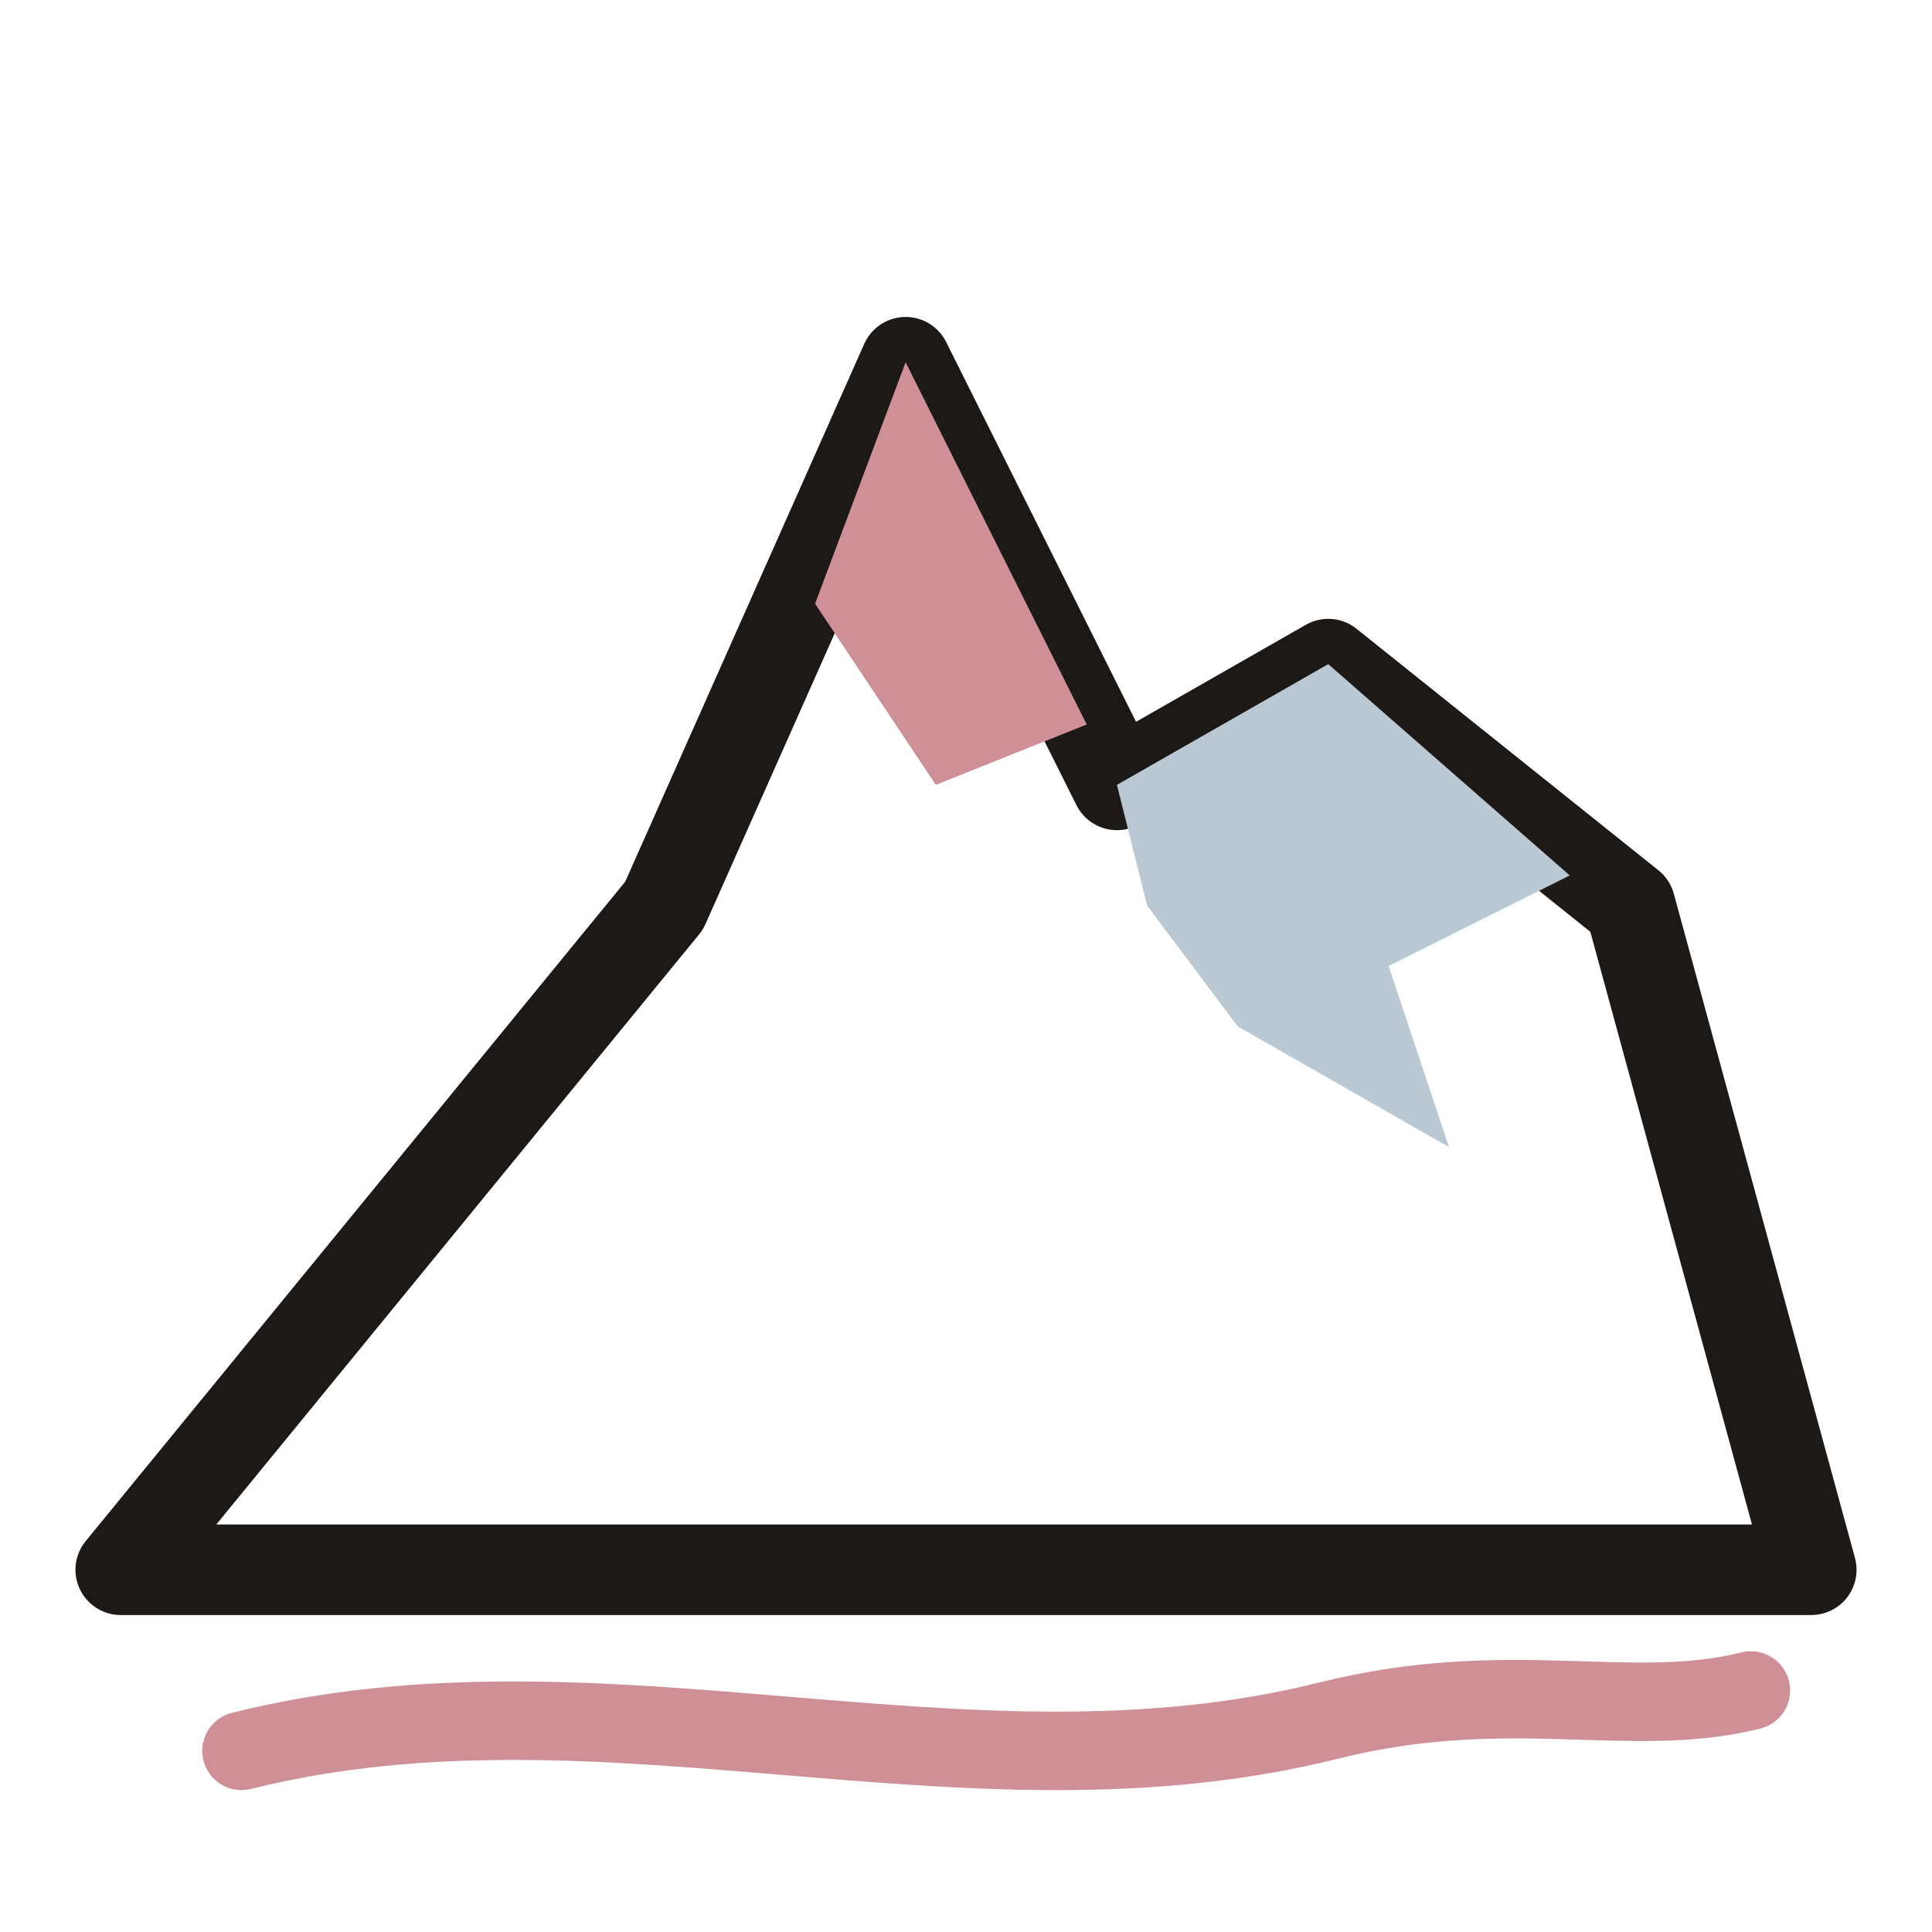
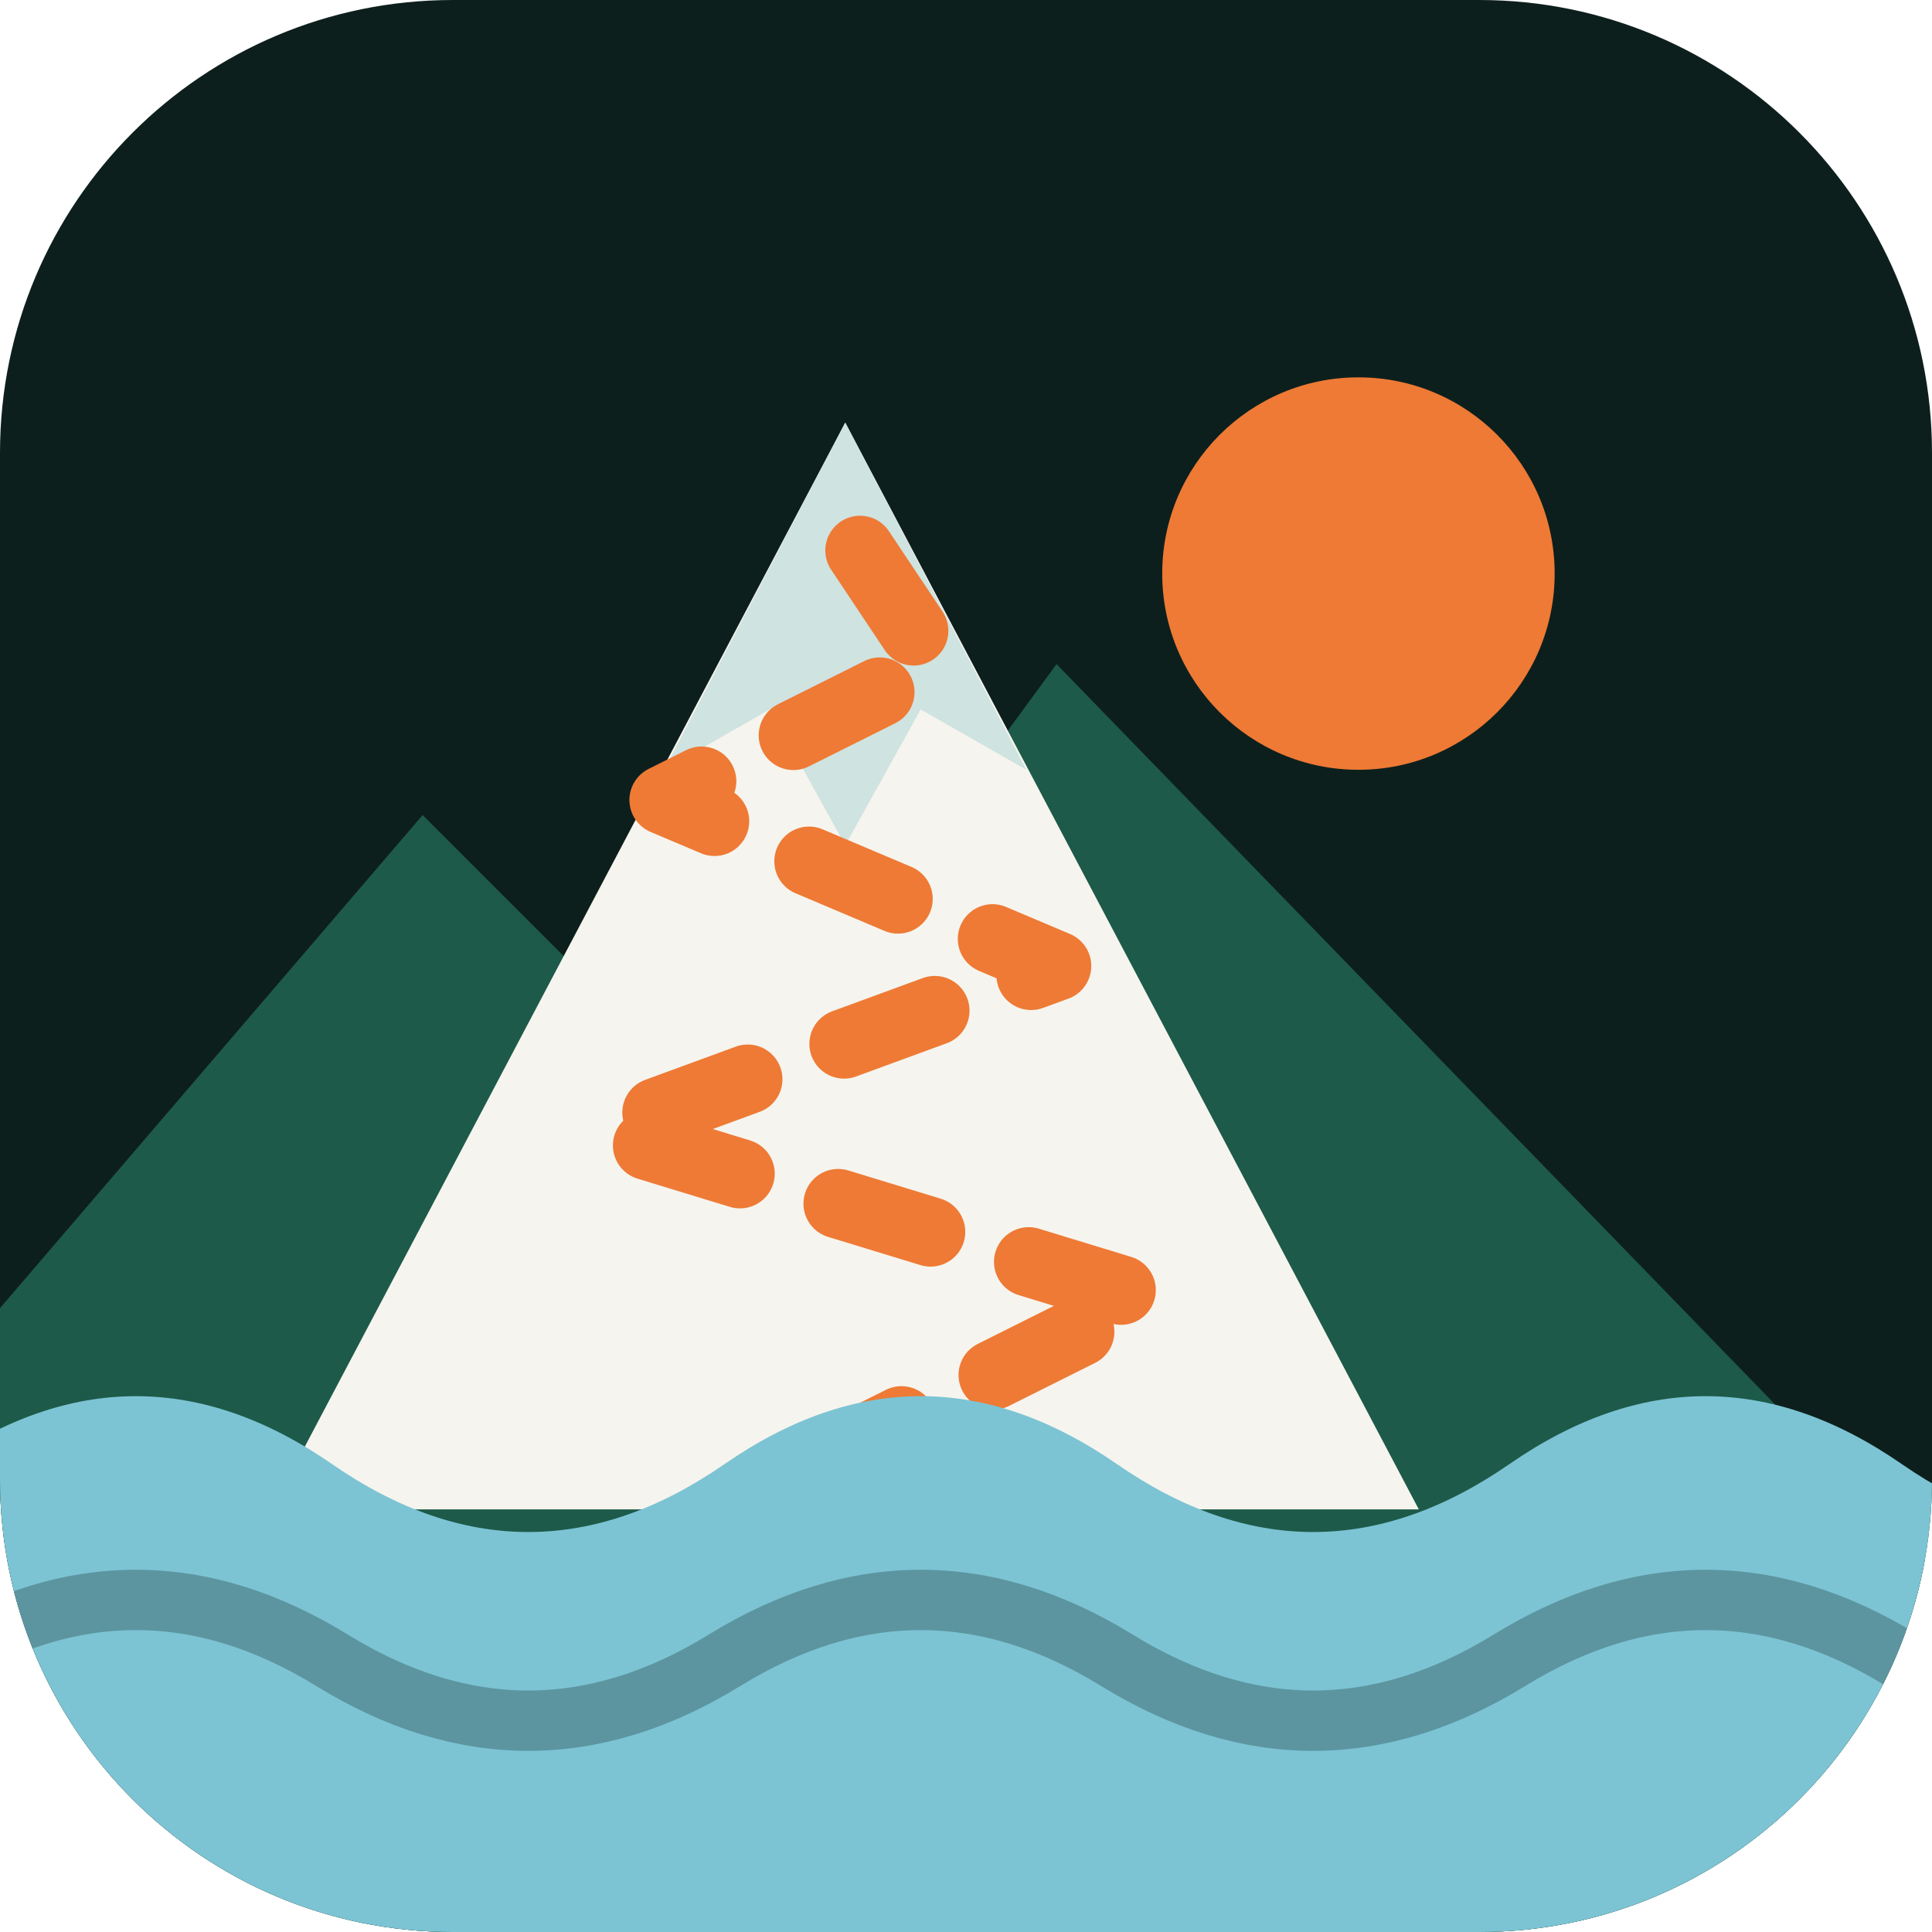
<svg xmlns="http://www.w3.org/2000/svg" viewBox="0 0 64 64">
-   <g fill="none" stroke="#1c1917" stroke-width="3" stroke-linejoin="round" stroke-linecap="round">
-     <path d="M4 52 L22 30 L30 12 L37 26 L44 22 L54 30 L60 52 Z" />
+   <defs>
+     <clipPath id="c">
+       <rect width="64" height="64" rx="15" />
+     </clipPath>
+   </defs>
+   <g clip-path="url(#c)">
+     <rect width="64" height="64" fill="#0d1f1c" />
+     <circle cx="45" cy="19" r="6.5" fill="#ee7a35" />
+     <path d="M-4 48 L14 27 L24 37 L35 22 L68 56 L68 70 L-4 70Z" fill="#1d5a49" />
+     <path d="M9 50 L28 14 L47 50 Z" fill="#f6f4ee" />
+     <path d="M28 14 L34 25.5 L30.5 23.5 L28 28 L25.5 23.5 L22 25.5Z" fill="#cfe3e0" />
+     <path d="M27 48.5 L38 43 L20 37.5 L35 32 L22 26.5 L31 22 L28 17.5" fill="none" stroke="#ee7a35" stroke-width="2.3" stroke-linecap="round" stroke-linejoin="round" stroke-dasharray="3.2 3.4" />
+     <path d="M-2 48.5 q6.5 -4.5 13 0 t13 0 t13 0 t13 0 t13 0 t13 0 V70 H-2Z" fill="#7cc4d4" />
+     <path d="M-2 55 q6.5 -4 13 0 t13 0 t13 0 t13 0 t13 0 t13 0" fill="none" stroke="#0d1f1c" stroke-opacity=".28" stroke-width="2" />
  </g>
-   <path d="M37 26 L44 22 L52 29 L46 32 L48 38 L41 34 L38 30 Z" fill="#b9c8d2" />
-   <path d="M30 12 L36 24 L31 26 L27 20 Z" fill="#cf8f97" />
-   <path d="M8 58 C20 55 32 60 44 57 C50 55.5 54 57 58 56" fill="none" stroke="#cf8f97" stroke-width="2.6" stroke-linecap="round" />
</svg>
